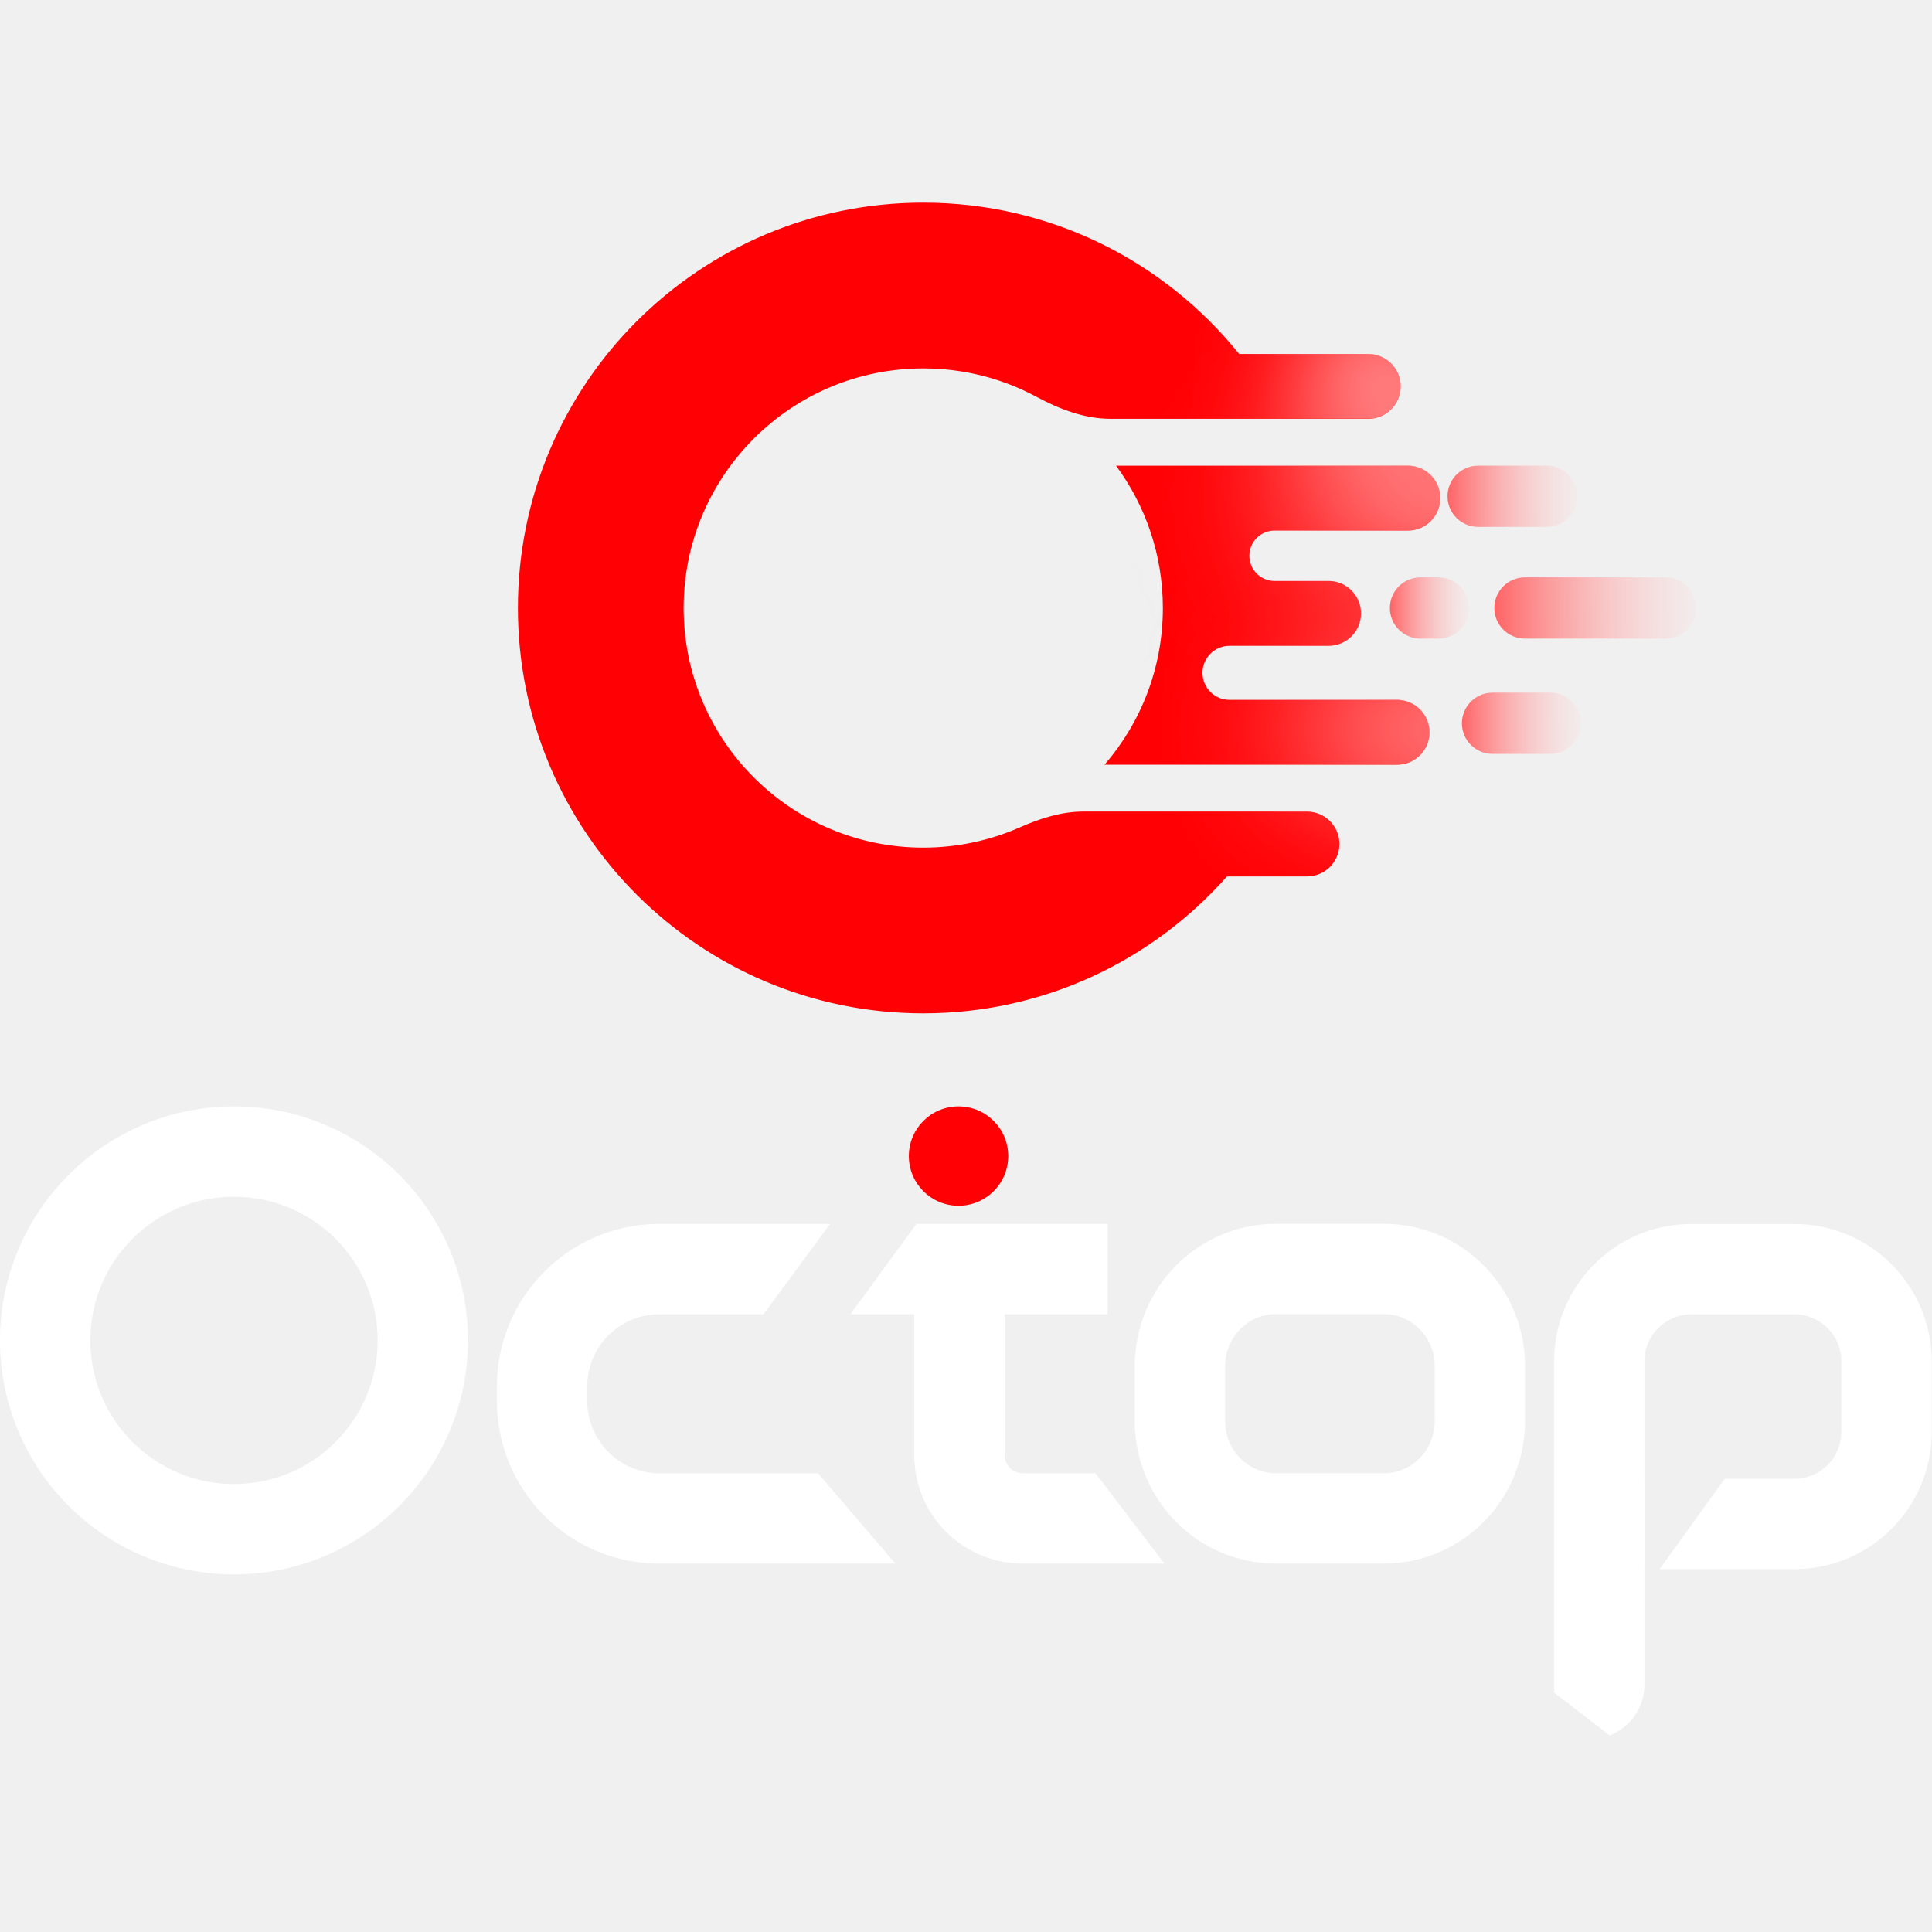
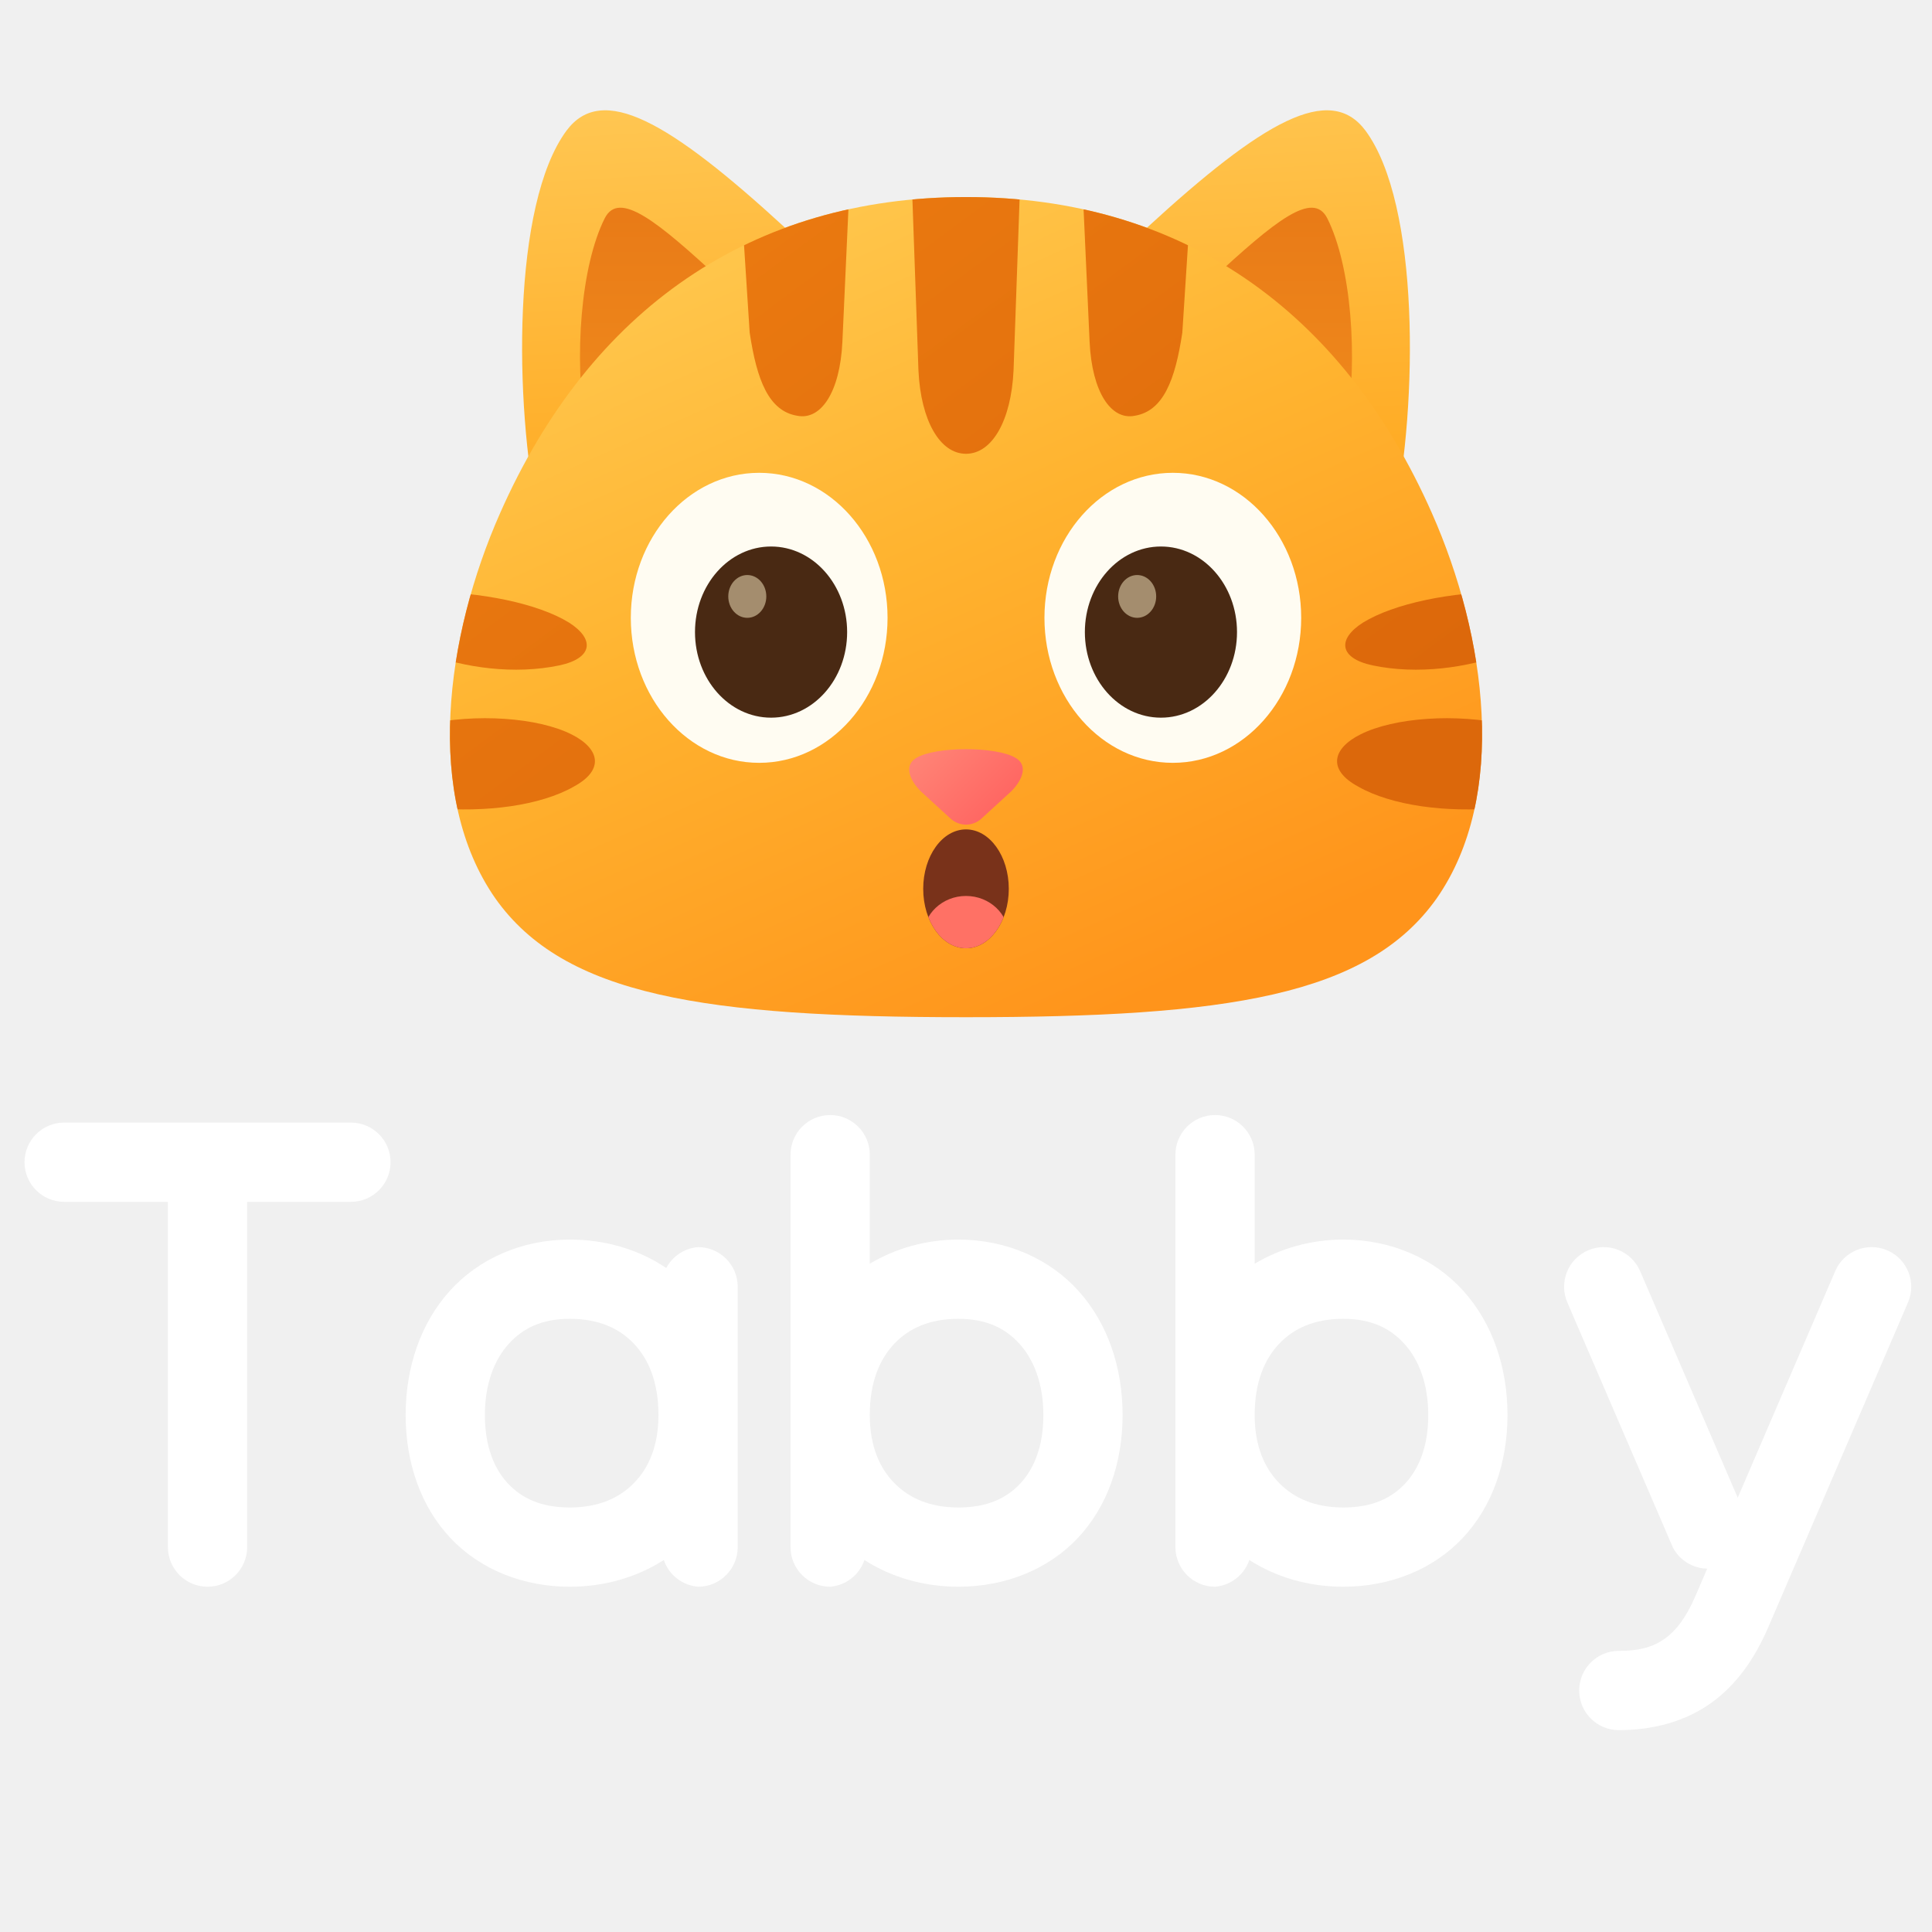
- <svg xmlns="http://www.w3.org/2000/svg" width="512" height="512" viewBox="0 0 512 512" fill="none">
-   <rect x="368.338" y="153.006" width="21.007" height="16.233" rx="8.116" fill="url(#paint0_linear_107_16672)" />
-   <rect x="396.016" y="153.006" width="53.472" height="16.233" rx="8.116" fill="url(#paint1_linear_107_16672)" />
-   <rect x="387.428" y="183.562" width="31.51" height="16.233" rx="8.116" fill="url(#paint2_linear_107_16672)" />
-   <rect x="383.609" y="123.4" width="34.375" height="16.233" rx="8.116" fill="url(#paint3_linear_107_16672)" />
-   <path d="M244.672 53.703C278.512 53.703 308.698 69.351 328.388 93.806H362.599C367.345 93.806 371.193 97.654 371.193 102.4C371.193 107.146 367.345 110.994 362.599 110.994H294.353C287.406 110.994 280.784 108.438 274.664 105.152C265.732 100.356 255.519 97.636 244.671 97.636C209.602 97.636 181.173 126.065 181.173 161.134C181.173 196.203 209.602 224.632 244.671 224.632C253.793 224.632 262.467 222.708 270.307 219.244C275.643 216.886 281.284 215.073 287.118 215.073H337.582C337.581 215.075 337.58 215.077 337.579 215.078H346.367C351.113 215.078 354.961 218.925 354.961 223.671C354.961 228.417 351.113 232.265 346.367 232.265H325.161C305.48 254.516 276.714 268.546 244.672 268.546C185.345 268.546 137.25 220.452 137.25 161.125C137.25 101.798 185.345 53.703 244.672 53.703ZM345.285 123.413H373.103C377.848 123.413 381.696 127.261 381.696 132.007C381.696 136.753 377.849 140.601 373.103 140.601H337.773C334.082 140.601 331.089 143.594 331.089 147.285C331.089 150.977 334.082 153.969 337.773 153.969H352.437C357.021 154.151 360.682 157.925 360.683 162.555C360.683 167.301 356.835 171.148 352.089 171.148H325.83C321.875 171.149 318.669 174.355 318.669 178.31C318.669 182.265 321.875 185.471 325.83 185.472H370.282C375.008 185.496 378.832 189.333 378.832 194.064C378.832 198.81 374.984 202.658 370.238 202.658H343.768L343.767 202.66H292.71C302.342 191.527 308.17 177.011 308.17 161.134C308.17 147.005 303.554 133.955 295.75 123.407H345.282C345.283 123.409 345.284 123.411 345.285 123.413Z" fill="#FF0004" />
-   <mask id="mask0_107_16672" style="mask-type:alpha" maskUnits="userSpaceOnUse" x="137" y="53" width="245" height="216">
-     <path d="M244.703 53.658C278.544 53.658 308.729 69.308 328.419 93.763H362.627C367.373 93.763 371.22 97.611 371.221 102.356C371.221 107.103 367.373 110.95 362.627 110.95H339.733C339.735 110.954 339.737 110.958 339.739 110.962H301.978C298.55 110.962 295.771 113.74 295.771 117.168C295.771 120.596 298.55 123.375 301.978 123.375H345.318L345.319 123.377H373.143C377.888 123.377 381.736 127.225 381.736 131.971C381.736 136.663 377.975 140.474 373.304 140.561H337.799C334.108 140.561 331.115 143.553 331.114 147.244C331.114 150.936 334.107 153.929 337.799 153.929H352.495C357.07 154.122 360.72 157.89 360.721 162.513C360.721 167.259 356.873 171.106 352.127 171.106H351.661C351.661 171.108 351.66 171.111 351.66 171.112H325.859C321.904 171.112 318.698 174.319 318.698 178.274C318.698 182.229 321.904 185.436 325.859 185.436H370.489C375.133 185.553 378.861 189.352 378.861 194.023C378.861 198.769 375.013 202.617 370.268 202.617H343.798C343.796 202.621 343.794 202.624 343.793 202.628H301.978C298.55 202.628 295.771 205.407 295.771 208.835C295.771 212.263 298.55 215.041 301.978 215.041H346.692C351.302 215.197 354.991 218.98 354.991 223.627C354.991 228.373 351.144 232.221 346.397 232.221H325.191C305.51 254.472 276.745 268.502 244.703 268.502C185.376 268.502 137.281 220.407 137.281 161.08C137.282 101.753 185.376 53.658 244.703 53.658ZM243.732 106.197C213.41 106.197 188.828 130.779 188.828 161.102C188.828 191.424 213.41 216.006 243.732 216.006C274.055 216.006 298.637 191.424 298.637 161.102C298.637 130.779 274.055 106.197 243.732 106.197Z" fill="black" />
-   </mask>
-   <g mask="url(#mask0_107_16672)">
-     <g filter="url(#filter0_f_107_16672)">
-       <ellipse cx="366.441" cy="99.283" rx="21.232" ry="16.236" fill="#FFDEDE" fill-opacity="0.8" />
-     </g>
-     <g filter="url(#filter1_f_107_16672)">
-       <ellipse cx="385.58" cy="131.455" rx="47.414" ry="14.456" fill="#FFD1D1" />
-     </g>
-     <g filter="url(#filter2_f_107_16672)">
-       <ellipse cx="386.736" cy="193.325" rx="46.258" ry="13.877" fill="#FFD1D1" />
+ <svg xmlns="http://www.w3.org/2000/svg" width="512" height="512" viewBox="0 0 512 512" fill="none" role="img" aria-label="Tabby vertical logo white">
+   <defs>
+     <linearGradient id="fur" x1="150" y1="80" x2="310" y2="440" gradientUnits="userSpaceOnUse">
+       <stop stop-color="#FFCA52" />
+       <stop offset=".47" stop-color="#FFB32F" />
+       <stop offset="1" stop-color="#FF941B" />
+     </linearGradient>
+     <linearGradient id="ear" x1="120" y1="58" x2="130" y2="227" gradientUnits="userSpaceOnUse">
+       <stop stop-color="#FFC651" />
+       <stop offset="1" stop-color="#FFAA22" />
+     </linearGradient>
+     <linearGradient id="inner-ear" x1="124" y1="102" x2="124" y2="210" gradientUnits="userSpaceOnUse">
+       <stop stop-color="#E97B17" />
+       <stop offset="1" stop-color="#F18D1D" />
+     </linearGradient>
+     <linearGradient id="stripe" x1="150" y1="100" x2="350" y2="370" gradientUnits="userSpaceOnUse">
+       <stop stop-color="#EB7A10" />
+       <stop offset="1" stop-color="#DC680B" />
+     </linearGradient>
+     <linearGradient id="nose" x1="240" y1="327" x2="271" y2="358" gradientUnits="userSpaceOnUse">
+       <stop stop-color="#FF8275" />
+       <stop offset="1" stop-color="#FF625F" />
+     </linearGradient>
+     <linearGradient id="tile" x1="50" y1="0" x2="440" y2="512" gradientUnits="userSpaceOnUse">
+       <stop stop-color="#FFF9EB" />
+       <stop offset="1" stop-color="#FFF0D5" />
+     </linearGradient>
+     <clipPath id="face-clip">
+       <path d="M256 94C346 94 414 141 452 227C475 279 484 346 454 389C425 430 366 439 256 439C146 439 87 430 58 389C28 346 37 279 60 227C98 141 166 94 256 94Z" />
+     </clipPath>
+     <clipPath id="mouth-clip">
+       <ellipse cx="256" cy="385" rx="18" ry="25" />
+     </clipPath>
+   </defs>
+   <g transform="translate(94.72 -7) scale(.63)">
+     <g id="tabby-mark">
+       <path d="M76 229C66 181 65 97 88 66C103 46 131 62 180 107L184 220Z" fill="url(#ear)" />
+       <path d="M436 229C446 181 447 97 424 66C409 46 381 62 332 107L328 220Z" fill="url(#ear)" />
+       <path d="M96 192C91 161 94 123 104 103C110 91 126 104 153 129L155 188Z" fill="url(#inner-ear)" />
+       <path d="M416 192C421 161 418 123 408 103C402 91 386 104 359 129L357 188Z" fill="url(#inner-ear)" />
+       <path d="M256 94C346 94 414 141 452 227C475 279 484 346 454 389C425 430 366 439 256 439C146 439 87 430 58 389C28 346 37 279 60 227C98 141 166 94 256 94Z" fill="url(#fur)" />
+       <g clip-path="url(#face-clip)" fill="url(#stripe)">
+         <path d="M161 89H207L204 155C203 176 195 188 185 186C173 184 168 171 165 151Z" />
+         <path d="M233 82H279L276 167C275 188 267 202 256 202C245 202 237 188 236 167Z" />
+         <path d="M305 89H351L347 151C344 171 339 184 327 186C317 188 309 176 308 155Z" />
+         <path d="M28 260C52 260 76 265 89 273C100 280 99 288 85 291C66 295 45 292 29 286Z" />
+         <path d="M28 316C50 311 76 313 90 320C102 326 104 335 91 342C77 350 54 353 32 351Z" />
+         <path d="M484 260C460 260 436 265 423 273C412 280 413 288 427 291C446 295 467 292 483 286Z" />
+         <path d="M484 316C462 311 436 313 422 320C410 326 408 335 421 342C435 350 458 353 480 351Z" />
+       </g>
+       <ellipse cx="169" cy="271" rx="54" ry="61" fill="#FFFCF2" />
+       <ellipse cx="343" cy="271" rx="54" ry="61" fill="#FFFCF2" />
+       <ellipse cx="174" cy="277" rx="32" ry="36" fill="#492913" />
+       <ellipse cx="338" cy="277" rx="32" ry="36" fill="#492913" />
+       <ellipse cx="164" cy="262" rx="8" ry="9" fill="#FFF2C9" opacity=".5" />
+       <ellipse cx="328" cy="262" rx="8" ry="9" fill="#FFF2C9" opacity=".5" />
+       <path d="M235 330C243 325 269 325 277 330C282 333 280 339 275 344L263 355C259 359 253 359 249 355L237 344C232 339 230 333 235 330Z" fill="url(#nose)" />
+       <ellipse cx="256" cy="385" rx="18" ry="25" fill="#79321A" />
+       <g clip-path="url(#mouth-clip)">
+         <ellipse cx="256" cy="405" rx="18" ry="17" fill="#FF7165" />
+       </g>
    </g>
  </g>
-   <circle cx="62.011" cy="355.214" r="50.039" stroke="white" stroke-width="23.942" />
-   <path d="M338.074 336.299H366.806C380.702 336.299 392.185 347.721 392.185 362.08V376.6C392.185 390.959 380.702 402.38 366.806 402.38H338.074C324.178 402.38 312.695 390.959 312.695 376.6V362.08C312.695 347.721 324.178 336.299 338.074 336.299Z" stroke="white" stroke-width="23.942" />
-   <path d="M202.347 348.29H174.772C164.194 348.29 155.618 356.866 155.618 367.444V371.274C155.618 381.853 164.194 390.429 174.772 390.429H216.78L237.309 414.371H174.772L173.66 414.356C150.373 413.767 131.676 394.704 131.676 371.274V367.444C131.676 344.015 150.373 324.951 173.66 324.361L174.772 324.348H219.978L202.347 348.29Z" fill="white" />
-   <path d="M266.24 369.345H266.235V385.625C266.236 388.269 268.379 390.414 271.023 390.414H290.324L308.562 414.356H271.023L270.282 414.347C254.757 413.953 242.293 401.245 242.293 385.625V345.402H266.24V369.345Z" fill="white" />
-   <circle cx="254.018" cy="306.371" r="13.168" fill="#FF0004" />
-   <path d="M293.532 348.29H225.359L242.883 324.348H293.532V348.29Z" fill="white" />
-   <path d="M475.53 324.373C495.629 324.373 511.923 340.667 511.923 360.766V379.44L511.911 380.38C511.42 399.732 495.822 415.331 476.47 415.821L475.53 415.833H439.81L457.059 391.891H475.53C482.406 391.891 487.98 386.316 487.98 379.44V360.766C487.98 353.89 482.406 348.315 475.53 348.315H448.236C441.36 348.315 435.786 353.89 435.786 360.766V391.891H435.803V415.83L435.804 415.833H435.786V446.48C435.786 452.598 431.961 457.822 426.572 459.894L411.844 448.556V360.766C411.844 340.981 427.632 324.883 447.297 324.385L448.236 324.373H475.53Z" fill="white" />
-   <defs>
-     <filter id="filter0_f_107_16672" x="316.563" y="54.401" width="99.756" height="89.764" filterUnits="userSpaceOnUse" color-interpolation-filters="sRGB">
-       <feFlood flood-opacity="0" result="BackgroundImageFix" />
-       <feBlend mode="normal" in="SourceGraphic" in2="BackgroundImageFix" result="shape" />
-       <feGaussianBlur stdDeviation="14.323" result="effect1_foregroundBlur_107_16672" />
-     </filter>
-     <filter id="filter1_f_107_16672" x="299.972" y="78.806" width="171.217" height="105.299" filterUnits="userSpaceOnUse" color-interpolation-filters="sRGB">
-       <feFlood flood-opacity="0" result="BackgroundImageFix" />
-       <feBlend mode="normal" in="SourceGraphic" in2="BackgroundImageFix" result="shape" />
-       <feGaussianBlur stdDeviation="19.097" result="effect1_foregroundBlur_107_16672" />
-     </filter>
-     <filter id="filter2_f_107_16672" x="302.284" y="141.253" width="168.904" height="104.143" filterUnits="userSpaceOnUse" color-interpolation-filters="sRGB">
-       <feFlood flood-opacity="0" result="BackgroundImageFix" />
-       <feBlend mode="normal" in="SourceGraphic" in2="BackgroundImageFix" result="shape" />
-       <feGaussianBlur stdDeviation="19.097" result="effect1_foregroundBlur_107_16672" />
-     </filter>
-     <linearGradient id="paint0_linear_107_16672" x1="393.202" y1="161.014" x2="368.338" y2="161.055" gradientUnits="userSpaceOnUse">
-       <stop stop-color="#FFE7E7" stop-opacity="0" />
-       <stop offset="1" stop-color="#FF6466" />
-     </linearGradient>
-     <linearGradient id="paint1_linear_107_16672" x1="459.306" y1="161.014" x2="396.016" y2="161.275" gradientUnits="userSpaceOnUse">
-       <stop stop-color="#FFE7E7" stop-opacity="0" />
-       <stop offset="1" stop-color="#FF6466" />
-     </linearGradient>
-     <linearGradient id="paint2_linear_107_16672" x1="424.724" y1="191.571" x2="387.428" y2="191.662" gradientUnits="userSpaceOnUse">
-       <stop stop-color="#FFE7E7" stop-opacity="0" />
-       <stop offset="1" stop-color="#FF6466" />
-     </linearGradient>
-     <linearGradient id="paint3_linear_107_16672" x1="424.296" y1="131.409" x2="383.609" y2="131.517" gradientUnits="userSpaceOnUse">
-       <stop stop-color="#FFE7E7" stop-opacity="0" />
-       <stop offset="1" stop-color="#FF6466" />
-     </linearGradient>
-   </defs>
+   <g transform="translate(5 284)">
+     <g id="Tabby-wordmark" fill="none" stroke="none" stroke-width="21" stroke-linecap="round" stroke-linejoin="round">
+       <path d="M 12,13.5 A 10.5,10.5 0 0 0 1.5,24 10.5,10.5 0 0 0 12,34.5 H 39.5 V 126 A 10.5,10.5 0 0 0 50,136.5 10.5,10.5 0 0 0 60.5,126 V 34.5 H 88 A 10.5,10.5 0 0 0 98.5,24 10.5,10.5 0 0 0 88,13.5 H 50 Z" id="path4" stroke="none" fill="#FFFFFF" />
+       <path d="m 146,44.5 c -12.625,0 -24.073,5.028 -31.797,13.592 C 106.479,66.655 102.5,78.333 102.5,91 c 0,12.667 4.032,24.239 11.846,32.562 7.814,8.324 19.204,12.938 31.654,12.938 9.163,0 17.776,-2.497 24.916,-7.08 A 10.5,10.5 0 0 0 180,136.5 10.5,10.5 0 0 0 190.5,126 V 91 57 A 10.5,10.5 0 0 0 180,46.5 10.5,10.5 0 0 0 171.559,52.031 C 164.289,47.126 155.409,44.5 146,44.5 Z m 0,21 c 7.55,0 13.001,2.433 16.926,6.521 C 166.851,76.11 169.5,82.227 169.5,91 c 0,8.167 -2.57,14.015 -6.5,18.027 -3.93,4.012 -9.45,6.473 -17,6.473 -7.55,0 -12.66,-2.386 -16.346,-6.312 C 125.968,105.261 123.5,99.333 123.5,91 c 0,-8.333 2.521,-14.655 6.297,-18.842 C 133.573,67.972 138.625,65.5 146,65.5 Z" id="path6" stroke="none" fill="#FFFFFF" />
+       <path d="M 215,11.5 A 10.5,10.5 0 0 0 204.5,22 v 69 35 a 10.5,10.5 0 0 0 10.5,10.5 10.5,10.5 0 0 0 9.084,-7.08 C 231.224,134.003 239.837,136.5 249,136.5 c 12.45,0 23.84,-4.614 31.654,-12.938 C 288.468,115.239 292.5,103.667 292.5,91 292.5,78.333 288.521,66.655 280.797,58.092 273.073,49.528 261.625,44.5 249,44.5 c -8.57,0 -16.623,2.306 -23.5,6.398 V 22 A 10.5,10.5 0 0 0 215,11.5 Z m 34,54 c 7.375,0 12.427,2.472 16.203,6.658 C 268.979,76.345 271.5,82.667 271.5,91 c 0,8.333 -2.468,14.261 -6.154,18.188 -3.686,3.926 -8.796,6.312 -16.346,6.312 -7.55,0 -13.07,-2.461 -17,-6.473 -3.93,-4.012 -6.5,-9.861 -6.5,-18.027 0,-8.773 2.649,-14.89 6.574,-18.979 C 236,67.933 241.45,65.5 249,65.5 Z" id="path8" stroke="none" fill="#FFFFFF" />
+       <path d="M 317,11.5 A 10.5,10.5 0 0 0 306.5,22 v 69 35 a 10.5,10.5 0 0 0 10.5,10.5 10.5,10.5 0 0 0 9.084,-7.08 C 333.224,134.003 341.837,136.5 351,136.5 c 12.45,0 23.84,-4.614 31.654,-12.938 C 390.468,115.239 394.5,103.667 394.5,91 394.5,78.333 390.521,66.655 382.797,58.092 375.073,49.528 363.625,44.5 351,44.5 c -8.57,0 -16.623,2.306 -23.5,6.398 V 22 A 10.5,10.5 0 0 0 317,11.5 Z m 34,54 c 7.375,0 12.427,2.472 16.203,6.658 C 370.979,76.345 373.5,82.667 373.5,91 c 0,8.333 -2.468,14.261 -6.154,18.188 -3.686,3.926 -8.796,6.312 -16.346,6.312 -7.55,0 -13.07,-2.461 -17,-6.473 -3.93,-4.012 -6.5,-9.861 -6.5,-18.027 0,-8.773 2.649,-14.89 6.574,-18.979 C 338,67.933 343.45,65.5 351,65.5 Z" id="path10" stroke="none" fill="#FFFFFF" />
+       <path d="m 423.881,47.244 a 10.5,10.5 0 0 0 -8.035,0.113 10.5,10.5 0 0 0 -5.488,13.797 l 28,65 a 10.5,10.5 0 0 0 9.07,5.555 l -3.072,7.141 a 10.501,10.501 0 0 0 -0.006,0.014 c -2.501,5.835 -5.191,9.271 -8.098,11.357 C 433.346,152.307 429.867,153.5 424,153.5 A 10.5,10.5 0 0 0 413.5,164 10.5,10.5 0 0 0 424,174.5 c 9.133,0 17.654,-2.307 24.498,-7.221 6.84,-4.911 11.648,-11.97 15.146,-20.129 l 0.006,-0.014 36.994,-85.986 a 10.5,10.5 0 0 0 -5.494,-13.795 10.5,10.5 0 0 0 -13.795,5.494 L 455.516,112.908 429.643,52.846 a 10.5,10.5 0 0 0 -5.762,-5.602 z" id="path12" stroke="none" fill="#FFFFFF" />
+     </g>
+   </g>
</svg>
